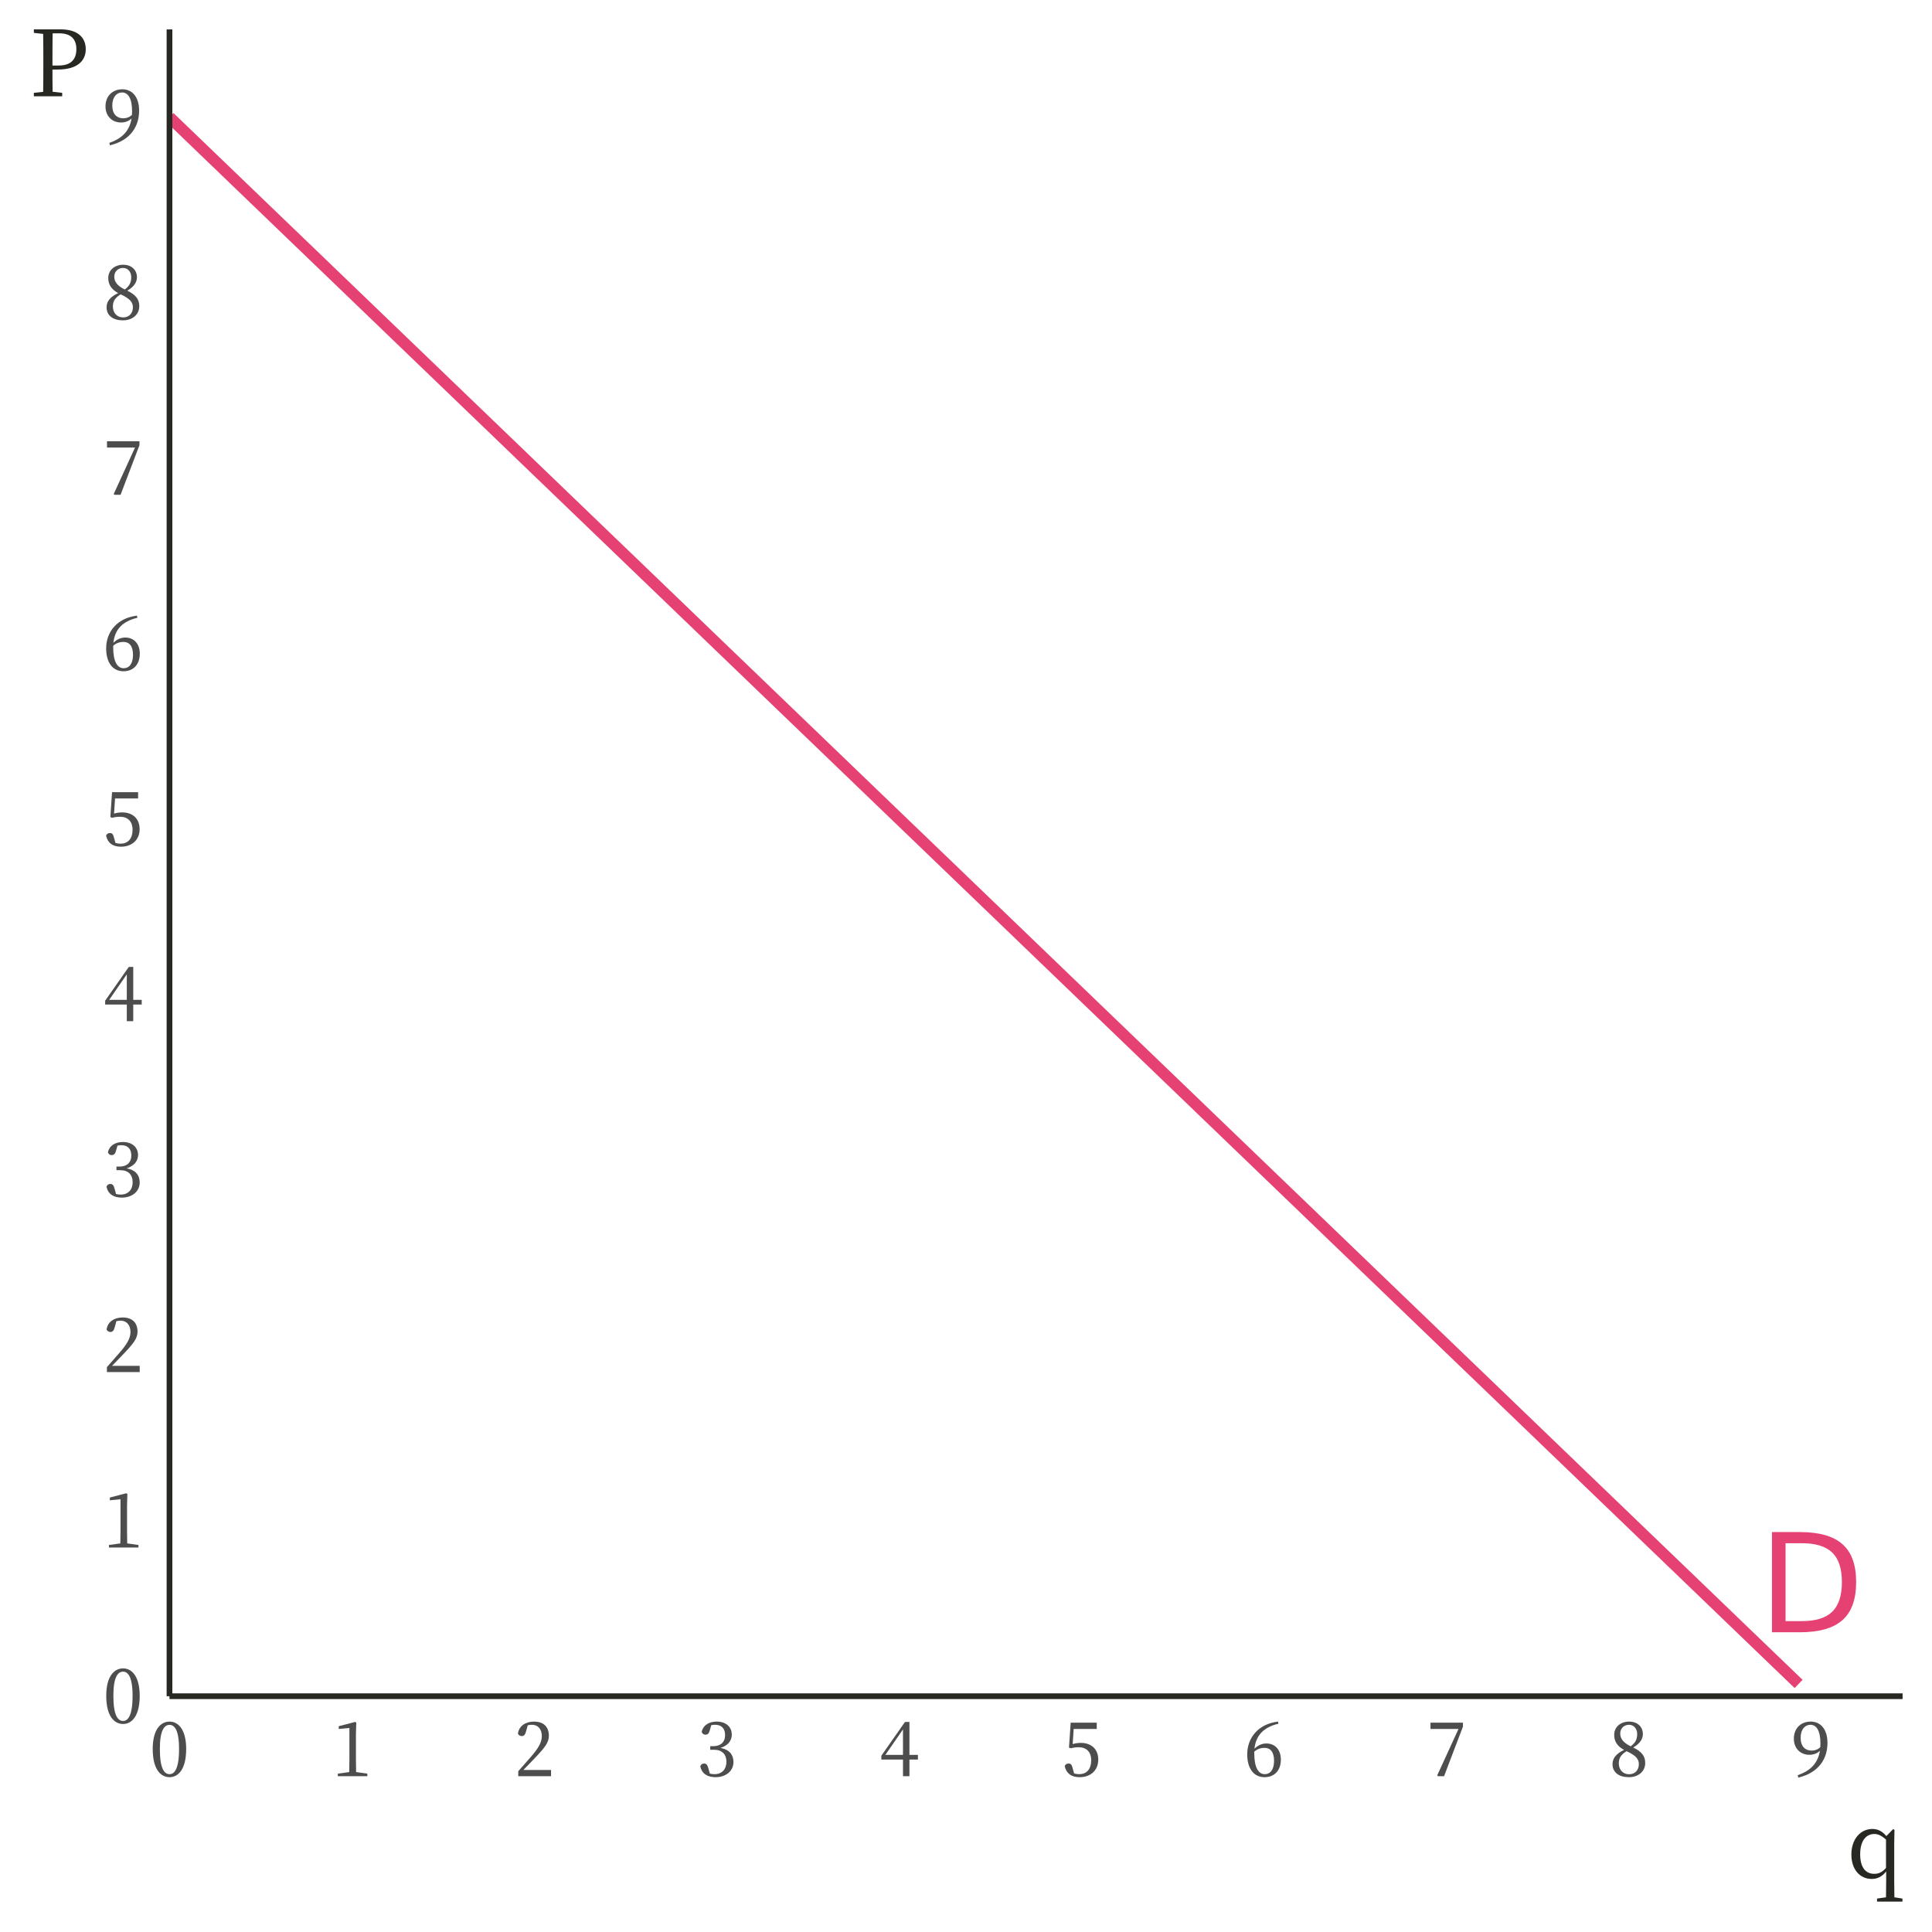
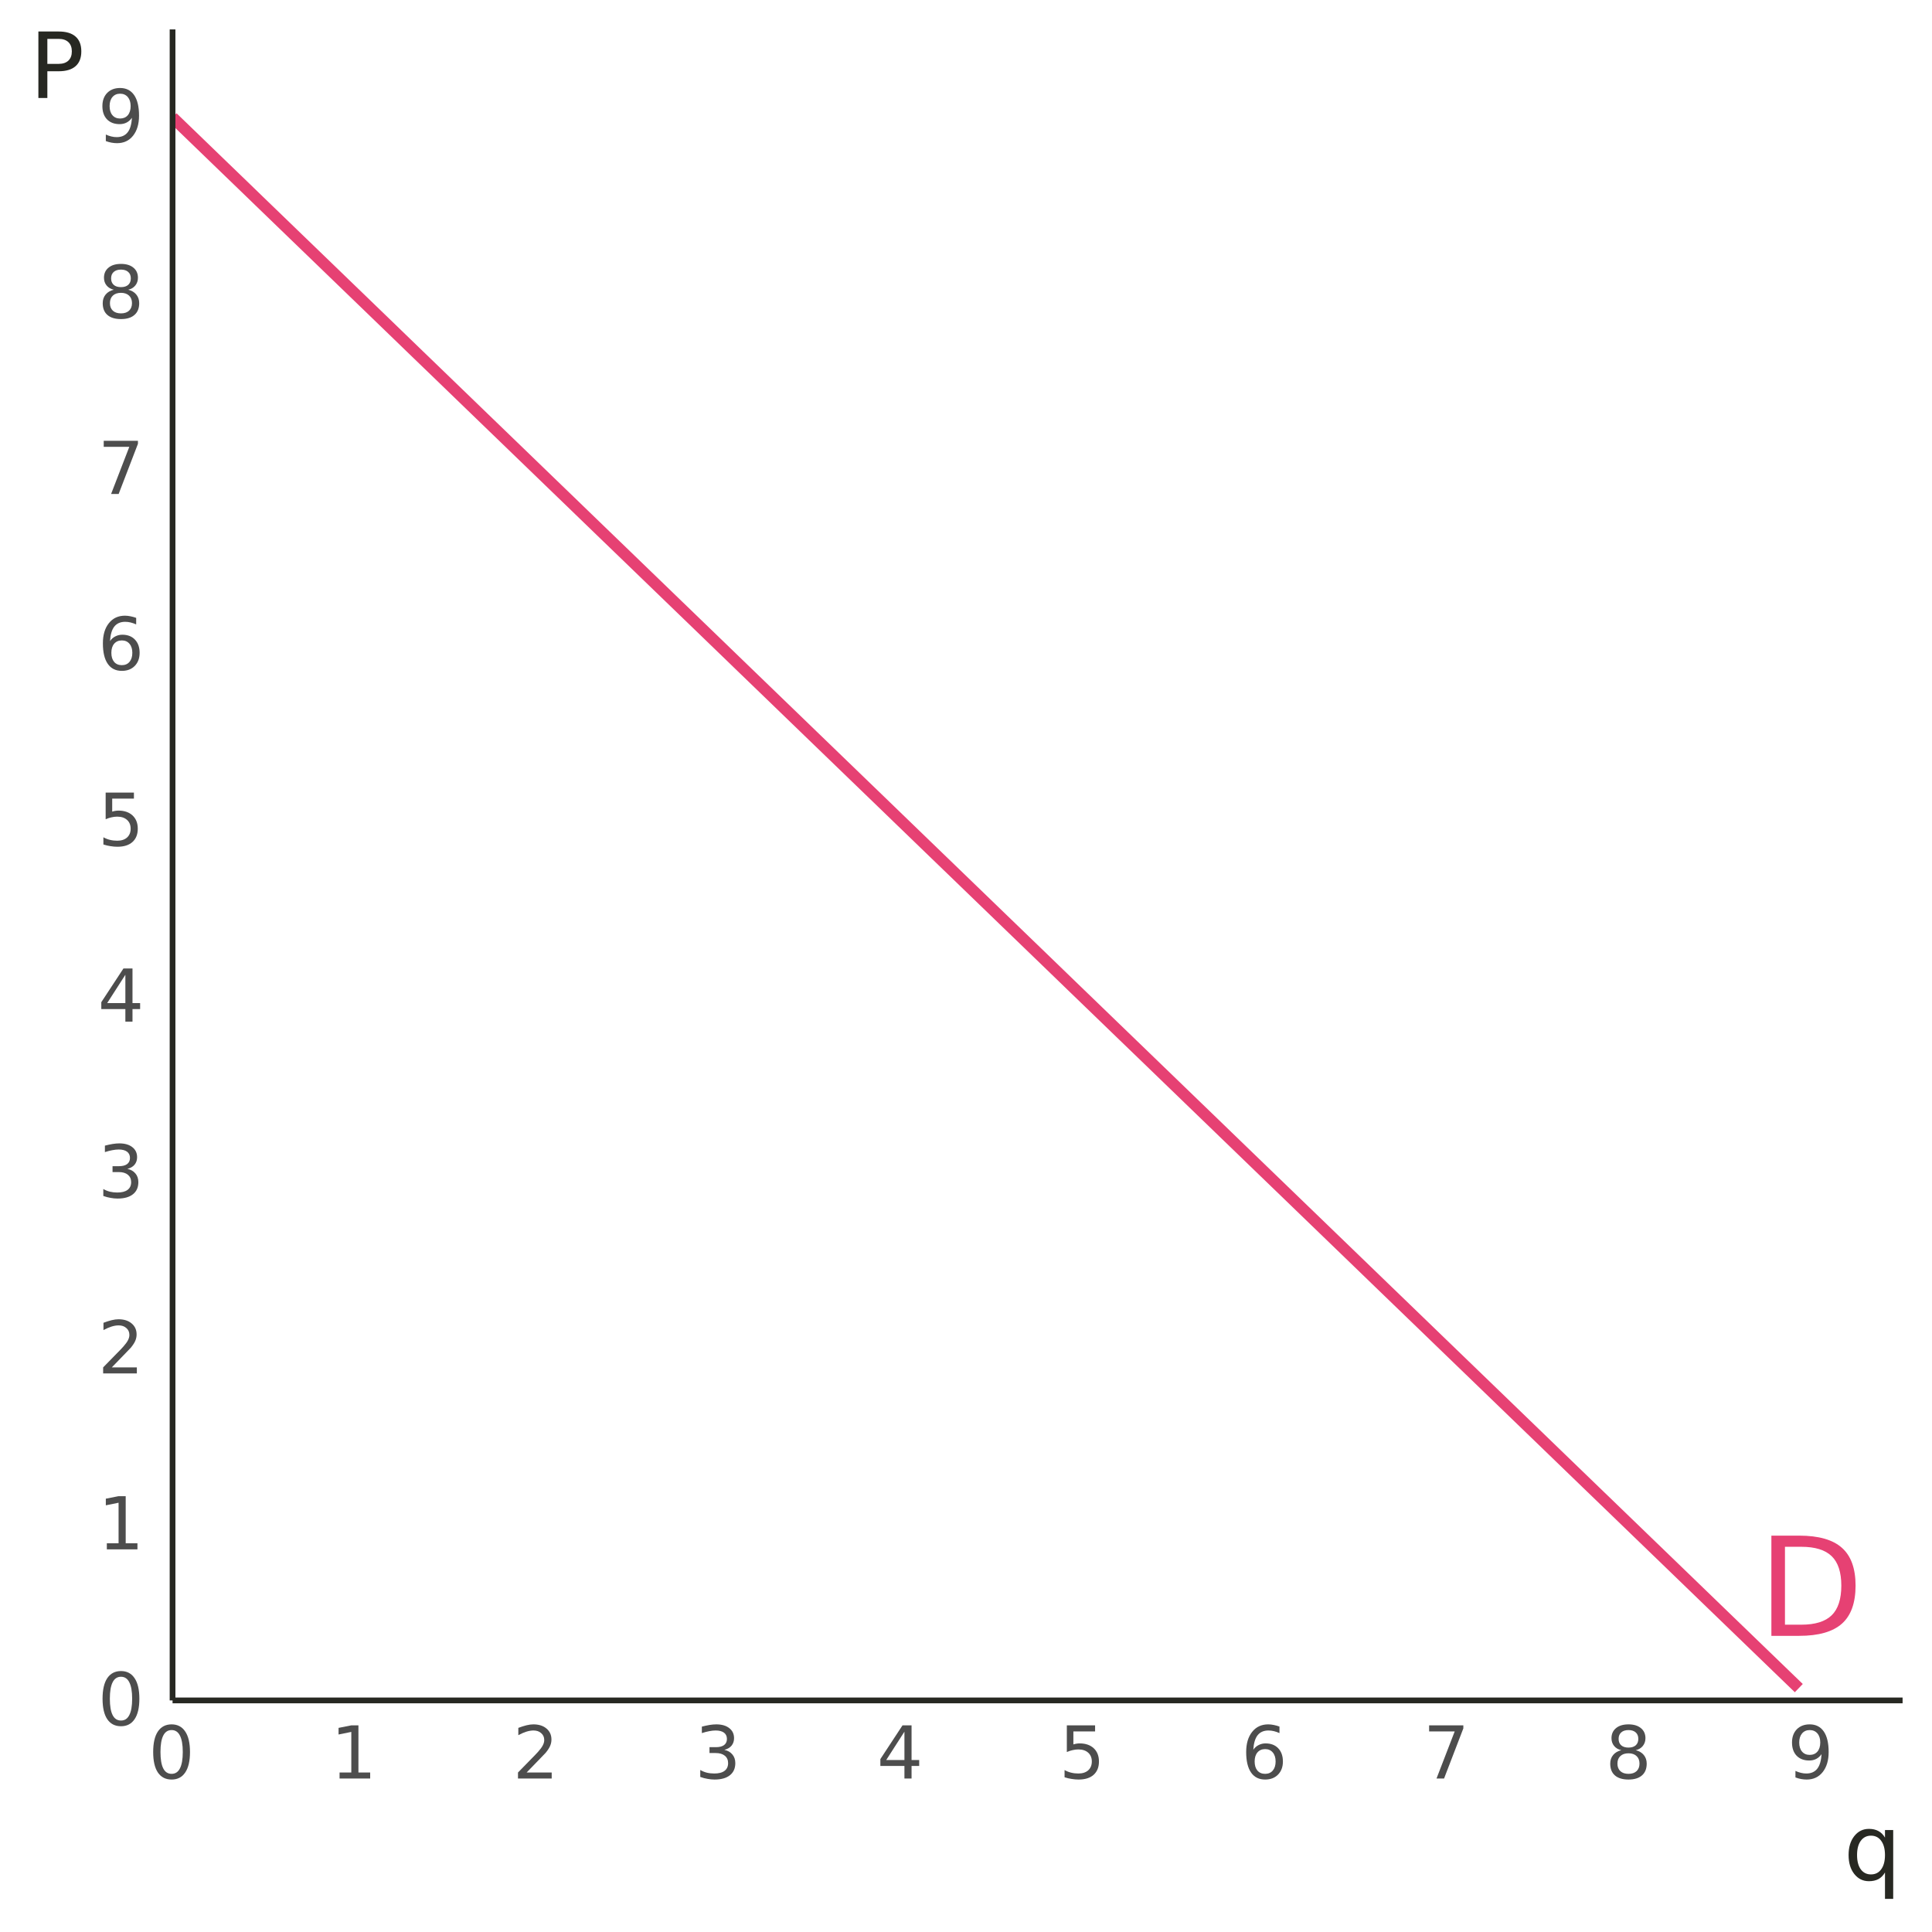
- <svg xmlns="http://www.w3.org/2000/svg" xmlns:xlink="http://www.w3.org/1999/xlink" width="360pt" height="360pt" viewBox="0 0 360 360" version="1.1">
+ <svg xmlns="http://www.w3.org/2000/svg" xmlns:xlink="http://www.w3.org/1999/xlink" width="360" height="360" viewBox="0 0 360 360">
  <defs>
    <g>
-       <symbol overflow="visible" id="glyph0-0">
-         <path style="stroke:none;" d="M 1.281 4.531 L 1.281 -18.062 L 14.078 -18.062 L 14.078 4.531 Z M 2.719 3.094 L 12.656 3.094 L 12.656 -16.625 L 2.719 -16.625 Z M 2.719 3.094 " />
-       </symbol>
-       <symbol overflow="visible" id="glyph0-1">
-         <path style="stroke:none;" d="M 5.047 -16.594 L 5.047 -2.078 L 8.094 -2.078 C 10.664 -2.078 12.551 -2.66 13.75 -3.828 C 14.945 -4.992 15.547 -6.836 15.547 -9.359 C 15.547 -11.859 14.945 -13.688 13.75 -14.844 C 12.551 -16.008 10.664 -16.594 8.094 -16.594 Z M 2.516 -18.672 L 7.703 -18.672 C 11.316 -18.672 13.969 -17.914 15.656 -16.406 C 17.352 -14.906 18.203 -12.555 18.203 -9.359 C 18.203 -6.141 17.352 -3.773 15.656 -2.266 C 13.957 -0.754 11.305 0 7.703 0 L 2.516 0 Z M 2.516 -18.672 " />
-       </symbol>
-       <symbol overflow="visible" id="glyph1-0">
-         <path style="stroke:none;" d="M 1.359 1.625 L 12.234 1.625 L 12.234 -11.969 L 1.359 -11.969 Z M 6.797 -5.719 L 2.469 -11.281 L 11.125 -11.281 Z M 7.234 -5.172 L 11.547 -10.719 L 11.547 0.391 Z M 2.469 0.953 L 6.797 -4.609 L 11.125 0.953 Z M 2.031 -10.719 L 6.359 -5.172 L 2.031 0.391 Z M 2.031 -10.719 " />
-       </symbol>
-       <symbol overflow="visible" id="glyph1-1">
-         <path style="stroke:none;" d="M 1.938 -5.062 C 1.938 -8.625 2.797 -9.562 3.75 -9.562 C 4.656 -9.562 5.516 -8.625 5.516 -5.062 C 5.516 -1.359 4.656 -0.375 3.75 -0.375 C 2.797 -0.375 1.938 -1.344 1.938 -5.062 Z M 3.75 -10.172 C 2.141 -10.172 0.609 -8.781 0.609 -5.062 C 0.609 -1.203 2.141 0.188 3.75 0.188 C 5.312 0.188 6.844 -1.203 6.844 -5.062 C 6.844 -8.781 5.312 -10.172 3.75 -10.172 Z M 3.75 -10.172 " />
-       </symbol>
-       <symbol overflow="visible" id="glyph1-2">
-         <path style="stroke:none;" d="M 4.516 -0.766 C 4.5 -1.547 4.484 -2.359 4.484 -3.141 L 4.484 -7.812 L 4.547 -9.969 L 4.344 -10.109 L 1.281 -9.312 L 1.281 -8.797 L 3.266 -8.984 L 3.266 -3.141 C 3.266 -2.359 3.25 -1.547 3.234 -0.766 L 1.109 -0.469 L 1.109 0 L 6.609 0 L 6.609 -0.469 Z M 4.516 -0.766 " />
-       </symbol>
-       <symbol overflow="visible" id="glyph1-3">
-         <path style="stroke:none;" d="M 1.688 -1.156 C 2.375 -1.859 3.047 -2.562 3.438 -2.969 C 5.672 -5.281 6.438 -6.234 6.438 -7.531 C 6.438 -9.078 5.578 -10.172 3.656 -10.172 C 2.172 -10.172 0.875 -9.422 0.672 -7.922 C 0.812 -7.641 1.078 -7.469 1.391 -7.469 C 1.766 -7.469 2.031 -7.703 2.203 -8.406 L 2.5 -9.484 C 2.812 -9.562 3.078 -9.578 3.297 -9.578 C 4.422 -9.578 5.125 -8.734 5.125 -7.469 C 5.125 -6.266 4.438 -5.141 2.984 -3.484 C 2.344 -2.734 1.547 -1.828 0.734 -0.922 L 0.734 0 L 6.844 0 L 6.844 -1.156 Z M 1.688 -1.156 " />
-       </symbol>
-       <symbol overflow="visible" id="glyph1-4">
-         <path style="stroke:none;" d="M 2.703 -9.5 C 2.984 -9.562 3.219 -9.578 3.422 -9.578 C 4.594 -9.578 5.281 -8.906 5.281 -7.672 C 5.281 -6.328 4.438 -5.594 3.094 -5.594 L 2.516 -5.594 L 2.516 -4.922 L 3.219 -4.922 C 4.75 -4.922 5.531 -4.047 5.531 -2.672 C 5.531 -1.312 4.719 -0.375 3.297 -0.375 C 3.016 -0.375 2.734 -0.406 2.438 -0.484 L 2.188 -1.375 C 2.016 -2.047 1.828 -2.359 1.375 -2.359 C 1.062 -2.359 0.812 -2.203 0.656 -1.875 C 0.922 -0.438 2.031 0.188 3.5 0.188 C 5.484 0.188 6.844 -1 6.844 -2.641 C 6.844 -3.969 6.078 -4.969 4.422 -5.266 C 5.781 -5.688 6.531 -6.594 6.531 -7.734 C 6.531 -9.188 5.438 -10.172 3.719 -10.172 C 2.344 -10.172 1.203 -9.547 0.922 -8.25 C 1.062 -7.875 1.312 -7.734 1.625 -7.734 C 2.094 -7.734 2.297 -8.016 2.453 -8.625 Z M 2.703 -9.5 " />
-       </symbol>
-       <symbol overflow="visible" id="glyph1-5">
-         <path style="stroke:none;" d="M 1.156 -3.969 L 4.438 -8.719 L 4.438 -3.969 Z M 7.219 -3.969 L 5.641 -3.969 L 5.641 -10.109 L 4.812 -10.109 L 0.406 -3.812 L 0.406 -3.094 L 4.438 -3.094 L 4.438 0 L 5.641 0 L 5.641 -3.094 L 7.219 -3.094 Z M 7.219 -3.969 " />
-       </symbol>
-       <symbol overflow="visible" id="glyph1-6">
-         <path style="stroke:none;" d="M 2.25 -8.797 L 6.547 -8.797 L 6.547 -9.969 L 1.688 -9.969 L 1.375 -5.312 L 1.75 -5.203 C 2.234 -5.344 2.719 -5.391 3.188 -5.391 C 4.609 -5.391 5.516 -4.531 5.516 -2.953 C 5.516 -1.391 4.719 -0.375 3.266 -0.375 C 2.938 -0.375 2.641 -0.422 2.328 -0.516 L 2.078 -1.406 C 1.906 -2.141 1.719 -2.359 1.281 -2.359 C 0.953 -2.359 0.688 -2.188 0.578 -1.875 C 0.875 -0.5 1.828 0.188 3.344 0.188 C 5.453 0.188 6.828 -1.125 6.828 -3.078 C 6.828 -5.078 5.5 -6.203 3.578 -6.203 C 3.031 -6.203 2.562 -6.125 2.062 -5.984 Z M 2.25 -8.797 " />
-       </symbol>
-       <symbol overflow="visible" id="glyph1-7">
-         <path style="stroke:none;" d="M 1.906 -4.562 C 2.484 -5.094 3.188 -5.281 3.812 -5.281 C 4.875 -5.281 5.594 -4.547 5.594 -2.875 C 5.594 -1.203 4.875 -0.375 3.859 -0.375 C 2.641 -0.375 1.906 -1.688 1.906 -4.266 Z M 6.328 -10.172 C 2.656 -9.734 0.594 -7.156 0.594 -4.078 C 0.594 -1.406 1.828 0.188 3.812 0.188 C 5.609 0.188 6.859 -1 6.859 -3.094 C 6.859 -4.922 5.781 -6.094 4.156 -6.094 C 3.344 -6.094 2.562 -5.75 1.938 -5.109 C 2.203 -7.547 3.578 -9.109 6.422 -9.781 Z M 6.328 -10.172 " />
-       </symbol>
-       <symbol overflow="visible" id="glyph1-8">
-         <path style="stroke:none;" d="M 0.75 -9.969 L 0.75 -8.797 L 5.969 -8.797 L 2 -0.141 L 2.141 0 L 3.281 0 L 6.797 -9.234 L 6.797 -9.969 Z M 0.75 -9.969 " />
-       </symbol>
-       <symbol overflow="visible" id="glyph1-9">
-         <path style="stroke:none;" d="M 3.766 -0.359 C 2.625 -0.359 1.844 -1.188 1.844 -2.391 C 1.844 -3.438 2.312 -4.047 3.297 -4.656 C 5.047 -3.844 5.578 -3.172 5.578 -2.25 C 5.578 -1.125 4.859 -0.359 3.766 -0.359 Z M 2.109 -7.969 C 2.109 -8.953 2.875 -9.578 3.734 -9.578 C 4.703 -9.578 5.266 -8.766 5.266 -7.875 C 5.266 -6.875 4.953 -6.234 4.062 -5.562 C 2.5 -6.328 2.109 -7.125 2.109 -7.969 Z M 4.531 -5.344 C 5.906 -6.125 6.328 -7.062 6.328 -7.844 C 6.328 -9.188 5.344 -10.172 3.766 -10.172 C 2.219 -10.172 0.984 -9.219 0.984 -7.688 C 0.984 -6.531 1.516 -5.609 2.828 -4.891 C 1.406 -4.219 0.672 -3.391 0.672 -2.25 C 0.672 -0.672 1.906 0.188 3.719 0.188 C 5.484 0.188 6.766 -0.891 6.766 -2.453 C 6.766 -3.781 6.062 -4.594 4.531 -5.344 Z M 4.531 -5.344 " />
-       </symbol>
-       <symbol overflow="visible" id="glyph1-10">
-         <path style="stroke:none;" d="M 3.766 -4.766 C 2.625 -4.766 1.734 -5.516 1.734 -7.141 C 1.734 -8.75 2.562 -9.578 3.562 -9.578 C 4.656 -9.578 5.422 -8.516 5.422 -6.094 C 5.422 -5.844 5.406 -5.609 5.391 -5.391 C 4.938 -4.969 4.406 -4.766 3.766 -4.766 Z M 1.297 0.266 C 5.109 -0.641 6.734 -3.234 6.734 -6.203 C 6.734 -8.625 5.547 -10.172 3.609 -10.172 C 1.766 -10.172 0.469 -8.906 0.469 -6.984 C 0.469 -5.125 1.75 -3.984 3.344 -3.984 C 4.141 -3.984 4.812 -4.234 5.328 -4.734 C 4.969 -2.562 3.734 -1.062 1.188 -0.188 Z M 1.297 0.266 " />
-       </symbol>
-       <symbol overflow="visible" id="glyph2-0">
-         <path style="stroke:none;" d="M 1.703 2.047 L 15.297 2.047 L 15.297 -14.953 L 1.703 -14.953 Z M 8.5 -7.156 L 3.094 -14.109 L 13.906 -14.109 Z M 9.047 -6.453 L 14.453 -13.406 L 14.453 0.5 Z M 3.094 1.188 L 8.5 -5.766 L 13.906 1.188 Z M 2.547 -13.406 L 7.953 -6.453 L 2.547 0.5 Z M 2.547 -13.406 " />
-       </symbol>
-       <symbol overflow="visible" id="glyph2-1">
-         <path style="stroke:none;" d="M 7.281 -1.812 C 6.531 -0.984 5.906 -0.719 5.094 -0.719 C 3.594 -0.719 2.469 -1.766 2.469 -4.359 C 2.469 -7.016 3.672 -8.141 5.094 -8.141 C 5.766 -8.141 6.406 -7.891 7.281 -7.094 Z M 8.844 3.656 C 8.828 2.625 8.812 1.562 8.812 0.531 L 8.812 -6.359 L 8.859 -8.891 L 8.625 -9.062 L 7.344 -7.75 C 6.547 -8.734 5.641 -9.078 4.75 -9.078 C 2.516 -9.078 0.828 -7.172 0.828 -4.312 C 0.828 -1.594 2.359 0.234 4.625 0.234 C 5.688 0.234 6.562 -0.203 7.312 -1.172 L 7.312 0.531 C 7.312 1.547 7.297 2.594 7.281 3.656 L 5.609 3.891 L 5.609 4.453 L 10.344 4.453 L 10.344 3.891 Z M 8.844 3.656 " />
-       </symbol>
-       <symbol overflow="visible" id="glyph2-2">
-         <path style="stroke:none;" d="M 5.531 -11.734 C 7.75 -11.734 8.75 -10.656 8.75 -8.766 C 8.75 -6.969 7.812 -5.734 5.484 -5.734 L 4.297 -5.734 L 4.297 -6.688 C 4.297 -8.375 4.297 -10.078 4.328 -11.734 Z M 5.281 -4.984 C 9.047 -4.984 10.5 -6.703 10.5 -8.766 C 10.5 -10.984 8.953 -12.469 5.828 -12.469 L 0.828 -12.469 L 0.828 -11.812 L 2.562 -11.625 C 2.594 -10 2.594 -8.344 2.594 -6.688 L 2.594 -5.766 C 2.594 -4.094 2.594 -2.469 2.562 -0.828 L 0.828 -0.641 L 0.828 0 L 6.109 0 L 6.109 -0.641 L 4.328 -0.844 C 4.297 -2.266 4.297 -3.609 4.297 -4.984 Z M 5.281 -4.984 " />
-       </symbol>
+       <g id="glyph-0-0">
+         <path d="M 1.281 4.531 L 1.281 -18.062 L 14.078 -18.062 L 14.078 4.531 Z M 2.719 3.094 L 12.656 3.094 L 12.656 -16.625 L 2.719 -16.625 Z M 2.719 3.094 " />
+       </g>
+       <g id="glyph-0-1">
+         <path d="M 5.047 -16.594 L 5.047 -2.078 L 8.094 -2.078 C 10.664 -2.078 12.551 -2.66 13.75 -3.828 C 14.945 -4.992 15.547 -6.836 15.547 -9.359 C 15.547 -11.859 14.945 -13.688 13.75 -14.844 C 12.551 -16.008 10.664 -16.594 8.094 -16.594 Z M 2.516 -18.672 L 7.703 -18.672 C 11.316 -18.672 13.969 -17.914 15.656 -16.406 C 17.352 -14.906 18.203 -12.555 18.203 -9.359 C 18.203 -6.141 17.352 -3.773 15.656 -2.266 C 13.957 -0.754 11.305 0 7.703 0 L 2.516 0 Z M 2.516 -18.672 " />
+       </g>
+       <g id="glyph-1-0">
+         <path d="M 0.672 2.406 L 0.672 -9.578 L 7.469 -9.578 L 7.469 2.406 Z M 1.438 1.641 L 6.719 1.641 L 6.719 -8.828 L 1.438 -8.828 Z M 1.438 1.641 " />
+       </g>
+       <g id="glyph-1-1">
+         <path d="M 4.328 -9.031 C 3.629 -9.031 3.109 -8.688 2.766 -8 C 2.422 -7.32 2.25 -6.301 2.25 -4.938 C 2.25 -3.582 2.422 -2.566 2.766 -1.891 C 3.109 -1.211 3.629 -0.875 4.328 -0.875 C 5.016 -0.875 5.531 -1.211 5.875 -1.891 C 6.227 -2.566 6.406 -3.582 6.406 -4.938 C 6.406 -6.301 6.227 -7.32 5.875 -8 C 5.531 -8.688 5.016 -9.031 4.328 -9.031 Z M 4.328 -10.094 C 5.43 -10.094 6.273 -9.648 6.859 -8.766 C 7.453 -7.891 7.75 -6.613 7.75 -4.938 C 7.75 -3.27 7.453 -2 6.859 -1.125 C 6.273 -0.25 5.43 0.188 4.328 0.188 C 3.211 0.188 2.359 -0.25 1.766 -1.125 C 1.18 -2 0.891 -3.27 0.891 -4.938 C 0.891 -6.613 1.18 -7.891 1.766 -8.766 C 2.359 -9.648 3.211 -10.094 4.328 -10.094 Z M 4.328 -10.094 " />
+       </g>
+       <g id="glyph-1-2">
+         <path d="M 1.688 -1.125 L 3.875 -1.125 L 3.875 -8.688 L 1.5 -8.203 L 1.5 -9.438 L 3.859 -9.906 L 5.203 -9.906 L 5.203 -1.125 L 7.391 -1.125 L 7.391 0 L 1.688 0 Z M 1.688 -1.125 " />
+       </g>
+       <g id="glyph-1-3">
+         <path d="M 2.609 -1.125 L 7.281 -1.125 L 7.281 0 L 1 0 L 1 -1.125 C 1.508 -1.656 2.203 -2.363 3.078 -3.25 C 3.953 -4.133 4.504 -4.707 4.734 -4.969 C 5.16 -5.445 5.457 -5.852 5.625 -6.188 C 5.801 -6.52 5.891 -6.848 5.891 -7.172 C 5.891 -7.703 5.703 -8.129 5.328 -8.453 C 4.961 -8.785 4.484 -8.953 3.891 -8.953 C 3.473 -8.953 3.031 -8.879 2.562 -8.734 C 2.094 -8.586 1.594 -8.367 1.062 -8.078 L 1.062 -9.438 C 1.602 -9.645 2.109 -9.805 2.578 -9.922 C 3.047 -10.035 3.473 -10.094 3.859 -10.094 C 4.891 -10.094 5.707 -9.832 6.312 -9.312 C 6.926 -8.801 7.234 -8.117 7.234 -7.266 C 7.234 -6.859 7.156 -6.473 7 -6.109 C 6.852 -5.742 6.578 -5.312 6.172 -4.812 C 6.055 -4.688 5.703 -4.316 5.109 -3.703 C 4.523 -3.086 3.691 -2.227 2.609 -1.125 Z M 2.609 -1.125 " />
+       </g>
+       <g id="glyph-1-4">
+         <path d="M 5.516 -5.344 C 6.16 -5.207 6.66 -4.922 7.016 -4.484 C 7.379 -4.055 7.562 -3.52 7.562 -2.875 C 7.562 -1.895 7.223 -1.141 6.547 -0.609 C 5.879 -0.078 4.926 0.188 3.688 0.188 C 3.27 0.188 2.836 0.145 2.391 0.062 C 1.953 -0.008 1.5 -0.129 1.031 -0.297 L 1.031 -1.594 C 1.406 -1.375 1.812 -1.207 2.25 -1.094 C 2.695 -0.988 3.16 -0.938 3.641 -0.938 C 4.484 -0.938 5.125 -1.102 5.562 -1.438 C 6 -1.77 6.219 -2.25 6.219 -2.875 C 6.219 -3.457 6.016 -3.914 5.609 -4.25 C 5.203 -4.582 4.633 -4.75 3.906 -4.75 L 2.75 -4.75 L 2.75 -5.844 L 3.953 -5.844 C 4.609 -5.844 5.113 -5.973 5.469 -6.234 C 5.82 -6.504 6 -6.883 6 -7.375 C 6 -7.883 5.816 -8.273 5.453 -8.547 C 5.086 -8.816 4.57 -8.953 3.906 -8.953 C 3.539 -8.953 3.145 -8.91 2.719 -8.828 C 2.301 -8.754 1.836 -8.633 1.328 -8.469 L 1.328 -9.672 C 1.836 -9.805 2.316 -9.91 2.766 -9.984 C 3.211 -10.055 3.629 -10.094 4.016 -10.094 C 5.035 -10.094 5.844 -9.859 6.438 -9.391 C 7.031 -8.93 7.328 -8.305 7.328 -7.516 C 7.328 -6.973 7.172 -6.508 6.859 -6.125 C 6.547 -5.75 6.098 -5.488 5.516 -5.344 Z M 5.516 -5.344 " />
+       </g>
+       <g id="glyph-1-5">
+         <path d="M 5.141 -8.734 L 1.75 -3.453 L 5.141 -3.453 Z M 4.781 -9.906 L 6.469 -9.906 L 6.469 -3.453 L 7.891 -3.453 L 7.891 -2.344 L 6.469 -2.344 L 6.469 0 L 5.141 0 L 5.141 -2.344 L 0.656 -2.344 L 0.656 -3.625 Z M 4.781 -9.906 " />
+       </g>
+       <g id="glyph-1-6">
+         <path d="M 1.469 -9.906 L 6.734 -9.906 L 6.734 -8.781 L 2.688 -8.781 L 2.688 -6.359 C 2.883 -6.422 3.082 -6.469 3.281 -6.5 C 3.477 -6.531 3.672 -6.547 3.859 -6.547 C 4.961 -6.547 5.836 -6.242 6.484 -5.641 C 7.129 -5.035 7.453 -4.211 7.453 -3.172 C 7.453 -2.109 7.117 -1.281 6.453 -0.688 C 5.797 -0.102 4.863 0.188 3.656 0.188 C 3.238 0.188 2.812 0.148 2.375 0.078 C 1.945 0.016 1.504 -0.086 1.047 -0.234 L 1.047 -1.578 C 1.441 -1.359 1.852 -1.195 2.281 -1.094 C 2.707 -0.988 3.156 -0.938 3.625 -0.938 C 4.395 -0.938 5.004 -1.133 5.453 -1.531 C 5.898 -1.938 6.125 -2.484 6.125 -3.172 C 6.125 -3.867 5.898 -4.414 5.453 -4.812 C 5.004 -5.219 4.395 -5.422 3.625 -5.422 C 3.27 -5.422 2.914 -5.379 2.562 -5.297 C 2.207 -5.223 1.844 -5.102 1.469 -4.938 Z M 1.469 -9.906 " />
+       </g>
+       <g id="glyph-1-7">
+         <path d="M 4.484 -5.484 C 3.879 -5.484 3.398 -5.273 3.047 -4.859 C 2.703 -4.453 2.531 -3.891 2.531 -3.172 C 2.531 -2.461 2.703 -1.898 3.047 -1.484 C 3.398 -1.078 3.879 -0.875 4.484 -0.875 C 5.086 -0.875 5.562 -1.078 5.906 -1.484 C 6.258 -1.898 6.438 -2.461 6.438 -3.172 C 6.438 -3.891 6.258 -4.453 5.906 -4.859 C 5.562 -5.273 5.086 -5.484 4.484 -5.484 Z M 7.156 -9.688 L 7.156 -8.469 C 6.812 -8.625 6.469 -8.742 6.125 -8.828 C 5.781 -8.91 5.441 -8.953 5.109 -8.953 C 4.223 -8.953 3.547 -8.656 3.078 -8.062 C 2.617 -7.469 2.352 -6.566 2.281 -5.359 C 2.539 -5.742 2.867 -6.035 3.266 -6.234 C 3.66 -6.441 4.094 -6.547 4.562 -6.547 C 5.562 -6.547 6.348 -6.242 6.922 -5.641 C 7.504 -5.035 7.797 -4.211 7.797 -3.172 C 7.797 -2.16 7.492 -1.348 6.891 -0.734 C 6.285 -0.117 5.484 0.188 4.484 0.188 C 3.336 0.188 2.461 -0.25 1.859 -1.125 C 1.254 -2 0.953 -3.27 0.953 -4.938 C 0.953 -6.508 1.32 -7.758 2.062 -8.688 C 2.801 -9.625 3.801 -10.094 5.062 -10.094 C 5.395 -10.094 5.734 -10.055 6.078 -9.984 C 6.422 -9.922 6.781 -9.82 7.156 -9.688 Z M 7.156 -9.688 " />
+       </g>
+       <g id="glyph-1-8">
+         <path d="M 1.109 -9.906 L 7.484 -9.906 L 7.484 -9.344 L 3.891 0 L 2.484 0 L 5.875 -8.781 L 1.109 -8.781 Z M 1.109 -9.906 " />
+       </g>
+       <g id="glyph-1-9">
+         <path d="M 4.328 -4.703 C 3.68 -4.703 3.176 -4.531 2.812 -4.188 C 2.445 -3.852 2.266 -3.383 2.266 -2.781 C 2.266 -2.188 2.445 -1.719 2.812 -1.375 C 3.176 -1.039 3.68 -0.875 4.328 -0.875 C 4.961 -0.875 5.461 -1.039 5.828 -1.375 C 6.191 -1.719 6.375 -2.188 6.375 -2.781 C 6.375 -3.383 6.191 -3.852 5.828 -4.188 C 5.461 -4.531 4.961 -4.703 4.328 -4.703 Z M 2.984 -5.281 C 2.41 -5.414 1.961 -5.68 1.641 -6.078 C 1.316 -6.473 1.156 -6.953 1.156 -7.516 C 1.156 -8.305 1.438 -8.93 2 -9.391 C 2.562 -9.859 3.336 -10.094 4.328 -10.094 C 5.305 -10.094 6.078 -9.859 6.641 -9.391 C 7.203 -8.93 7.484 -8.305 7.484 -7.516 C 7.484 -6.953 7.32 -6.473 7 -6.078 C 6.688 -5.68 6.242 -5.414 5.672 -5.281 C 6.316 -5.125 6.816 -4.828 7.172 -4.391 C 7.535 -3.953 7.719 -3.414 7.719 -2.781 C 7.719 -1.82 7.422 -1.086 6.828 -0.578 C 6.242 -0.066 5.41 0.188 4.328 0.188 C 3.234 0.188 2.391 -0.066 1.797 -0.578 C 1.211 -1.086 0.922 -1.82 0.922 -2.781 C 0.922 -3.414 1.102 -3.953 1.469 -4.391 C 1.832 -4.828 2.336 -5.125 2.984 -5.281 Z M 2.484 -7.391 C 2.484 -6.879 2.645 -6.477 2.969 -6.188 C 3.289 -5.906 3.742 -5.766 4.328 -5.766 C 4.898 -5.766 5.348 -5.906 5.672 -6.188 C 5.992 -6.477 6.156 -6.879 6.156 -7.391 C 6.156 -7.91 5.992 -8.312 5.672 -8.594 C 5.348 -8.883 4.898 -9.031 4.328 -9.031 C 3.742 -9.031 3.289 -8.883 2.969 -8.594 C 2.645 -8.312 2.484 -7.91 2.484 -7.391 Z M 2.484 -7.391 " />
+       </g>
+       <g id="glyph-1-10">
+         <path d="M 1.5 -0.203 L 1.5 -1.422 C 1.832 -1.266 2.172 -1.145 2.516 -1.062 C 2.859 -0.977 3.195 -0.938 3.531 -0.938 C 4.414 -0.938 5.094 -1.234 5.562 -1.828 C 6.031 -2.422 6.297 -3.328 6.359 -4.547 C 6.098 -4.16 5.77 -3.863 5.375 -3.656 C 4.988 -3.457 4.555 -3.359 4.078 -3.359 C 3.086 -3.359 2.301 -3.656 1.719 -4.25 C 1.145 -4.852 0.859 -5.676 0.859 -6.719 C 0.859 -7.738 1.156 -8.555 1.75 -9.172 C 2.352 -9.785 3.156 -10.094 4.156 -10.094 C 5.301 -10.094 6.176 -9.648 6.781 -8.766 C 7.383 -7.891 7.688 -6.613 7.688 -4.938 C 7.688 -3.383 7.316 -2.141 6.578 -1.203 C 5.836 -0.273 4.844 0.188 3.594 0.188 C 3.258 0.188 2.914 0.156 2.562 0.094 C 2.219 0.031 1.863 -0.066 1.5 -0.203 Z M 4.156 -4.406 C 4.758 -4.406 5.238 -4.609 5.594 -5.016 C 5.945 -5.43 6.125 -6 6.125 -6.719 C 6.125 -7.426 5.945 -7.988 5.594 -8.406 C 5.238 -8.82 4.758 -9.031 4.156 -9.031 C 3.562 -9.031 3.086 -8.82 2.734 -8.406 C 2.379 -7.988 2.203 -7.426 2.203 -6.719 C 2.203 -6 2.379 -5.43 2.734 -5.016 C 3.086 -4.609 3.562 -4.406 4.156 -4.406 Z M 4.156 -4.406 " />
+       </g>
+       <g id="glyph-2-0">
+         <path d="M 0.844 3 L 0.844 -11.984 L 9.344 -11.984 L 9.344 3 Z M 1.797 2.062 L 8.406 2.062 L 8.406 -11.031 L 1.797 -11.031 Z M 1.797 2.062 " />
+       </g>
+       <g id="glyph-2-1">
+         <path d="M 2.516 -4.641 C 2.516 -3.516 2.742 -2.629 3.203 -1.984 C 3.672 -1.348 4.305 -1.031 5.109 -1.031 C 5.922 -1.031 6.555 -1.348 7.016 -1.984 C 7.484 -2.629 7.719 -3.516 7.719 -4.641 C 7.719 -5.766 7.484 -6.645 7.016 -7.281 C 6.555 -7.926 5.922 -8.25 5.109 -8.25 C 4.305 -8.25 3.672 -7.926 3.203 -7.281 C 2.742 -6.645 2.516 -5.766 2.516 -4.641 Z M 7.719 -1.391 C 7.395 -0.836 6.988 -0.426 6.5 -0.156 C 6.008 0.102 5.422 0.234 4.734 0.234 C 3.617 0.234 2.707 -0.211 2 -1.109 C 1.289 -2.004 0.938 -3.18 0.938 -4.641 C 0.938 -6.098 1.289 -7.273 2 -8.172 C 2.707 -9.066 3.617 -9.516 4.734 -9.516 C 5.422 -9.516 6.008 -9.379 6.5 -9.109 C 6.988 -8.848 7.395 -8.441 7.719 -7.891 L 7.719 -9.297 L 9.25 -9.297 L 9.25 3.531 L 7.719 3.531 Z M 7.719 -1.391 " />
+       </g>
+       <g id="glyph-2-2">
+         <path d="M 3.344 -11.016 L 3.344 -6.359 L 5.453 -6.359 C 6.234 -6.359 6.836 -6.562 7.266 -6.969 C 7.691 -7.375 7.906 -7.945 7.906 -8.688 C 7.906 -9.426 7.691 -10 7.266 -10.406 C 6.836 -10.812 6.234 -11.016 5.453 -11.016 Z M 1.672 -12.391 L 5.453 -12.391 C 6.836 -12.391 7.883 -12.078 8.594 -11.453 C 9.312 -10.828 9.672 -9.906 9.672 -8.688 C 9.672 -7.469 9.312 -6.547 8.594 -5.922 C 7.883 -5.297 6.836 -4.984 5.453 -4.984 L 3.344 -4.984 L 3.344 0 L 1.672 0 Z M 1.672 -12.391 " />
+       </g>
    </g>
-     <clipPath id="clip1">
-       <path d="M 31.582 20 L 337 20 L 337 315 L 31.582 315 Z M 31.582 20 " />
+     <clipPath id="clip-0">
+       <path clip-rule="nonzero" d="M 32.152 20 L 337 20 L 337 316 L 32.152 316 Z M 32.152 20 " />
    </clipPath>
  </defs>
-   <g id="surface6834">
-     <rect x="0" y="0" width="360" height="360" style="fill:rgb(100%,100%,100%);fill-opacity:1;stroke:none;" />
-     <g clip-path="url(#clip1)" clip-rule="nonzero">
-       <path style="fill:none;stroke-width:2.134;stroke-linecap:butt;stroke-linejoin:round;stroke:rgb(90.196%,25.49%,45.098%);stroke-opacity:1;stroke-miterlimit:10;" d="M 31.582 21.824 L 34.812 24.934 L 38.039 28.039 L 47.73 37.355 L 50.957 40.461 L 60.648 49.777 L 63.875 52.883 L 67.105 55.992 L 70.336 59.098 L 73.562 62.203 L 83.254 71.52 L 86.48 74.625 L 92.941 80.836 L 96.168 83.941 L 99.398 87.051 L 105.859 93.262 L 109.086 96.367 L 118.777 105.684 L 122.004 108.789 L 125.234 111.895 L 128.465 115.004 L 131.691 118.109 L 141.383 127.426 L 144.609 130.531 L 151.07 136.742 L 154.297 139.848 L 157.527 142.953 L 160.758 146.062 L 163.988 149.168 L 167.215 152.273 L 176.906 161.59 L 180.133 164.695 L 186.594 170.906 L 189.82 174.012 L 193.051 177.121 L 199.512 183.332 L 202.738 186.438 L 209.199 192.648 L 212.426 195.754 L 222.117 205.07 L 225.344 208.18 L 235.035 217.496 L 238.262 220.602 L 244.723 226.812 L 247.949 229.918 L 254.41 236.129 L 257.641 239.238 L 260.867 242.344 L 267.328 248.555 L 270.555 251.66 L 280.246 260.977 L 283.473 264.082 L 286.703 267.188 L 289.934 270.297 L 293.164 273.402 L 296.391 276.508 L 302.852 282.719 L 306.078 285.824 L 315.77 295.141 L 318.996 298.246 L 322.227 301.355 L 325.457 304.461 L 328.684 307.566 L 335.145 313.777 " />
-     </g>
-     <g style="fill:rgb(90.196%,25.49%,45.098%);fill-opacity:1;">
-       <use xlink:href="#glyph0-1" x="327.664" y="304.148" />
-     </g>
-     <path style="fill:none;stroke-width:1.067;stroke-linecap:butt;stroke-linejoin:round;stroke:rgb(15.294%,15.686%,13.333%);stroke-opacity:1;stroke-miterlimit:10;" d="M 31.582 316.066 L 31.582 5.48 " />
-     <g style="fill:rgb(30.196%,30.196%,30.196%);fill-opacity:1;">
-       <use xlink:href="#glyph1-1" x="19.188" y="321.051" />
-     </g>
-     <g style="fill:rgb(30.196%,30.196%,30.196%);fill-opacity:1;">
-       <use xlink:href="#glyph1-2" x="19.188" y="288.355" />
-     </g>
-     <g style="fill:rgb(30.196%,30.196%,30.196%);fill-opacity:1;">
-       <use xlink:href="#glyph1-3" x="19.188" y="255.664" />
-     </g>
-     <g style="fill:rgb(30.196%,30.196%,30.196%);fill-opacity:1;">
-       <use xlink:href="#glyph1-4" x="19.188" y="222.969" />
-     </g>
-     <g style="fill:rgb(30.196%,30.196%,30.196%);fill-opacity:1;">
-       <use xlink:href="#glyph1-5" x="19.188" y="190.277" />
-     </g>
-     <g style="fill:rgb(30.196%,30.196%,30.196%);fill-opacity:1;">
-       <use xlink:href="#glyph1-6" x="19.188" y="157.582" />
-     </g>
-     <g style="fill:rgb(30.196%,30.196%,30.196%);fill-opacity:1;">
-       <use xlink:href="#glyph1-7" x="19.188" y="124.891" />
-     </g>
-     <g style="fill:rgb(30.196%,30.196%,30.196%);fill-opacity:1;">
-       <use xlink:href="#glyph1-8" x="19.188" y="92.195" />
-     </g>
-     <g style="fill:rgb(30.196%,30.196%,30.196%);fill-opacity:1;">
-       <use xlink:href="#glyph1-9" x="19.188" y="59.504" />
-     </g>
-     <g style="fill:rgb(30.196%,30.196%,30.196%);fill-opacity:1;">
-       <use xlink:href="#glyph1-10" x="19.188" y="26.809" />
-     </g>
-     <path style="fill:none;stroke-width:1.067;stroke-linecap:butt;stroke-linejoin:round;stroke:rgb(15.294%,15.686%,13.333%);stroke-opacity:1;stroke-miterlimit:10;" d="M 31.582 316.066 L 354.52 316.066 " />
-     <g style="fill:rgb(30.196%,30.196%,30.196%);fill-opacity:1;">
-       <use xlink:href="#glyph1-1" x="27.848" y="330.965" />
-     </g>
-     <g style="fill:rgb(30.196%,30.196%,30.196%);fill-opacity:1;">
-       <use xlink:href="#glyph1-2" x="61.84" y="330.965" />
-     </g>
-     <g style="fill:rgb(30.196%,30.196%,30.196%);fill-opacity:1;">
-       <use xlink:href="#glyph1-3" x="95.836" y="330.965" />
-     </g>
-     <g style="fill:rgb(30.196%,30.196%,30.196%);fill-opacity:1;">
-       <use xlink:href="#glyph1-4" x="129.828" y="330.965" />
-     </g>
-     <g style="fill:rgb(30.196%,30.196%,30.196%);fill-opacity:1;">
-       <use xlink:href="#glyph1-5" x="163.82" y="330.965" />
-     </g>
-     <g style="fill:rgb(30.196%,30.196%,30.196%);fill-opacity:1;">
-       <use xlink:href="#glyph1-6" x="197.816" y="330.965" />
-     </g>
-     <g style="fill:rgb(30.196%,30.196%,30.196%);fill-opacity:1;">
-       <use xlink:href="#glyph1-7" x="231.809" y="330.965" />
-     </g>
-     <g style="fill:rgb(30.196%,30.196%,30.196%);fill-opacity:1;">
-       <use xlink:href="#glyph1-8" x="265.801" y="330.965" />
-     </g>
-     <g style="fill:rgb(30.196%,30.196%,30.196%);fill-opacity:1;">
-       <use xlink:href="#glyph1-9" x="299.797" y="330.965" />
-     </g>
-     <g style="fill:rgb(30.196%,30.196%,30.196%);fill-opacity:1;">
-       <use xlink:href="#glyph1-10" x="333.789" y="330.965" />
-     </g>
-     <g style="fill:rgb(15.294%,15.686%,13.333%);fill-opacity:1;">
-       <use xlink:href="#glyph2-1" x="344.148" y="349.879" />
-     </g>
-     <g style="fill:rgb(15.294%,15.686%,13.333%);fill-opacity:1;">
-       <use xlink:href="#glyph2-2" x="5.48" y="17.941" />
-     </g>
+   <rect x="-36" y="-36" width="432" height="432" fill="rgb(100%, 100%, 100%)" fill-opacity="1" />
+   <g clip-path="url(#clip-0)">
+     <path fill="none" stroke-width="2.134" stroke-linecap="butt" stroke-linejoin="round" stroke="rgb(90.196%, 25.49%, 45.098%)" stroke-opacity="1" stroke-miterlimit="10" d="M 32.152 21.867 L 41.82 31.207 L 45.047 34.32 L 48.27 37.438 L 54.715 43.664 L 57.941 46.777 L 64.387 53.004 L 67.613 56.117 L 74.059 62.344 L 77.281 65.461 L 80.508 68.574 L 90.176 77.914 L 93.402 81.027 L 103.07 90.367 L 106.297 93.48 L 109.52 96.598 L 112.742 99.711 L 115.969 102.824 L 125.637 112.164 L 128.863 115.277 L 135.309 121.504 L 138.531 124.621 L 141.758 127.734 L 151.426 137.074 L 154.652 140.188 L 161.098 146.414 L 164.324 149.527 L 167.547 152.645 L 173.992 158.871 L 177.219 161.984 L 186.887 171.324 L 190.113 174.438 L 196.559 180.664 L 199.781 183.781 L 203.008 186.895 L 209.453 193.121 L 212.68 196.234 L 222.348 205.574 L 225.574 208.688 L 228.797 211.805 L 235.242 218.031 L 238.469 221.145 L 248.137 230.484 L 251.363 233.598 L 254.586 236.711 L 257.809 239.828 L 261.035 242.941 L 270.703 252.281 L 273.93 255.395 L 283.598 264.734 L 286.824 267.848 L 290.047 270.965 L 296.492 277.191 L 299.719 280.305 L 306.164 286.531 L 309.391 289.645 L 315.836 295.871 L 319.059 298.988 L 322.285 302.102 L 331.953 311.441 L 335.18 314.555 " />
+   </g>
+   <g fill="rgb(90.196%, 25.49%, 45.098%)" fill-opacity="1">
+     <use xlink:href="#glyph-0-1" x="327.555" y="304.815" />
+   </g>
+   <path fill="none" stroke-width="1.067" stroke-linecap="butt" stroke-linejoin="round" stroke="rgb(15.294%, 15.686%, 13.333%)" stroke-opacity="1" stroke-miterlimit="10" d="M 32.152 316.848 L 32.152 5.48 " />
+   <g fill="rgb(30.196%, 30.196%, 30.196%)" fill-opacity="1">
+     <use xlink:href="#glyph-1-1" x="18.219" y="321.471" />
+   </g>
+   <g fill="rgb(30.196%, 30.196%, 30.196%)" fill-opacity="1">
+     <use xlink:href="#glyph-1-2" x="18.219" y="288.697" />
+   </g>
+   <g fill="rgb(30.196%, 30.196%, 30.196%)" fill-opacity="1">
+     <use xlink:href="#glyph-1-3" x="18.219" y="255.92" />
+   </g>
+   <g fill="rgb(30.196%, 30.196%, 30.196%)" fill-opacity="1">
+     <use xlink:href="#glyph-1-4" x="18.219" y="223.146" />
+   </g>
+   <g fill="rgb(30.196%, 30.196%, 30.196%)" fill-opacity="1">
+     <use xlink:href="#glyph-1-5" x="18.219" y="190.369" />
+   </g>
+   <g fill="rgb(30.196%, 30.196%, 30.196%)" fill-opacity="1">
+     <use xlink:href="#glyph-1-6" x="18.219" y="157.592" />
+   </g>
+   <g fill="rgb(30.196%, 30.196%, 30.196%)" fill-opacity="1">
+     <use xlink:href="#glyph-1-7" x="18.219" y="124.818" />
+   </g>
+   <g fill="rgb(30.196%, 30.196%, 30.196%)" fill-opacity="1">
+     <use xlink:href="#glyph-1-8" x="18.219" y="92.041" />
+   </g>
+   <g fill="rgb(30.196%, 30.196%, 30.196%)" fill-opacity="1">
+     <use xlink:href="#glyph-1-9" x="18.219" y="59.268" />
+   </g>
+   <g fill="rgb(30.196%, 30.196%, 30.196%)" fill-opacity="1">
+     <use xlink:href="#glyph-1-10" x="18.219" y="26.49" />
+   </g>
+   <path fill="none" stroke-width="1.067" stroke-linecap="butt" stroke-linejoin="round" stroke="rgb(15.294%, 15.686%, 13.333%)" stroke-opacity="1" stroke-miterlimit="10" d="M 32.152 316.848 L 354.52 316.848 " />
+   <g fill="rgb(30.196%, 30.196%, 30.196%)" fill-opacity="1">
+     <use xlink:href="#glyph-1-1" x="27.652" y="331.404" />
+   </g>
+   <g fill="rgb(30.196%, 30.196%, 30.196%)" fill-opacity="1">
+     <use xlink:href="#glyph-1-2" x="61.586" y="331.404" />
+   </g>
+   <g fill="rgb(30.196%, 30.196%, 30.196%)" fill-opacity="1">
+     <use xlink:href="#glyph-1-3" x="95.52" y="331.404" />
+   </g>
+   <g fill="rgb(30.196%, 30.196%, 30.196%)" fill-opacity="1">
+     <use xlink:href="#glyph-1-4" x="129.453" y="331.404" />
+   </g>
+   <g fill="rgb(30.196%, 30.196%, 30.196%)" fill-opacity="1">
+     <use xlink:href="#glyph-1-5" x="163.387" y="331.404" />
+   </g>
+   <g fill="rgb(30.196%, 30.196%, 30.196%)" fill-opacity="1">
+     <use xlink:href="#glyph-1-6" x="197.32" y="331.404" />
+   </g>
+   <g fill="rgb(30.196%, 30.196%, 30.196%)" fill-opacity="1">
+     <use xlink:href="#glyph-1-7" x="231.254" y="331.404" />
+   </g>
+   <g fill="rgb(30.196%, 30.196%, 30.196%)" fill-opacity="1">
+     <use xlink:href="#glyph-1-8" x="265.188" y="331.404" />
+   </g>
+   <g fill="rgb(30.196%, 30.196%, 30.196%)" fill-opacity="1">
+     <use xlink:href="#glyph-1-9" x="299.121" y="331.404" />
+   </g>
+   <g fill="rgb(30.196%, 30.196%, 30.196%)" fill-opacity="1">
+     <use xlink:href="#glyph-1-10" x="333.055" y="331.404" />
+   </g>
+   <g fill="rgb(15.294%, 15.686%, 13.333%)" fill-opacity="1">
+     <use xlink:href="#glyph-2-1" x="343.52" y="350.3" />
+   </g>
+   <g fill="rgb(15.294%, 15.686%, 13.333%)" fill-opacity="1">
+     <use xlink:href="#glyph-2-2" x="5.48" y="18.261" />
  </g>
</svg>
